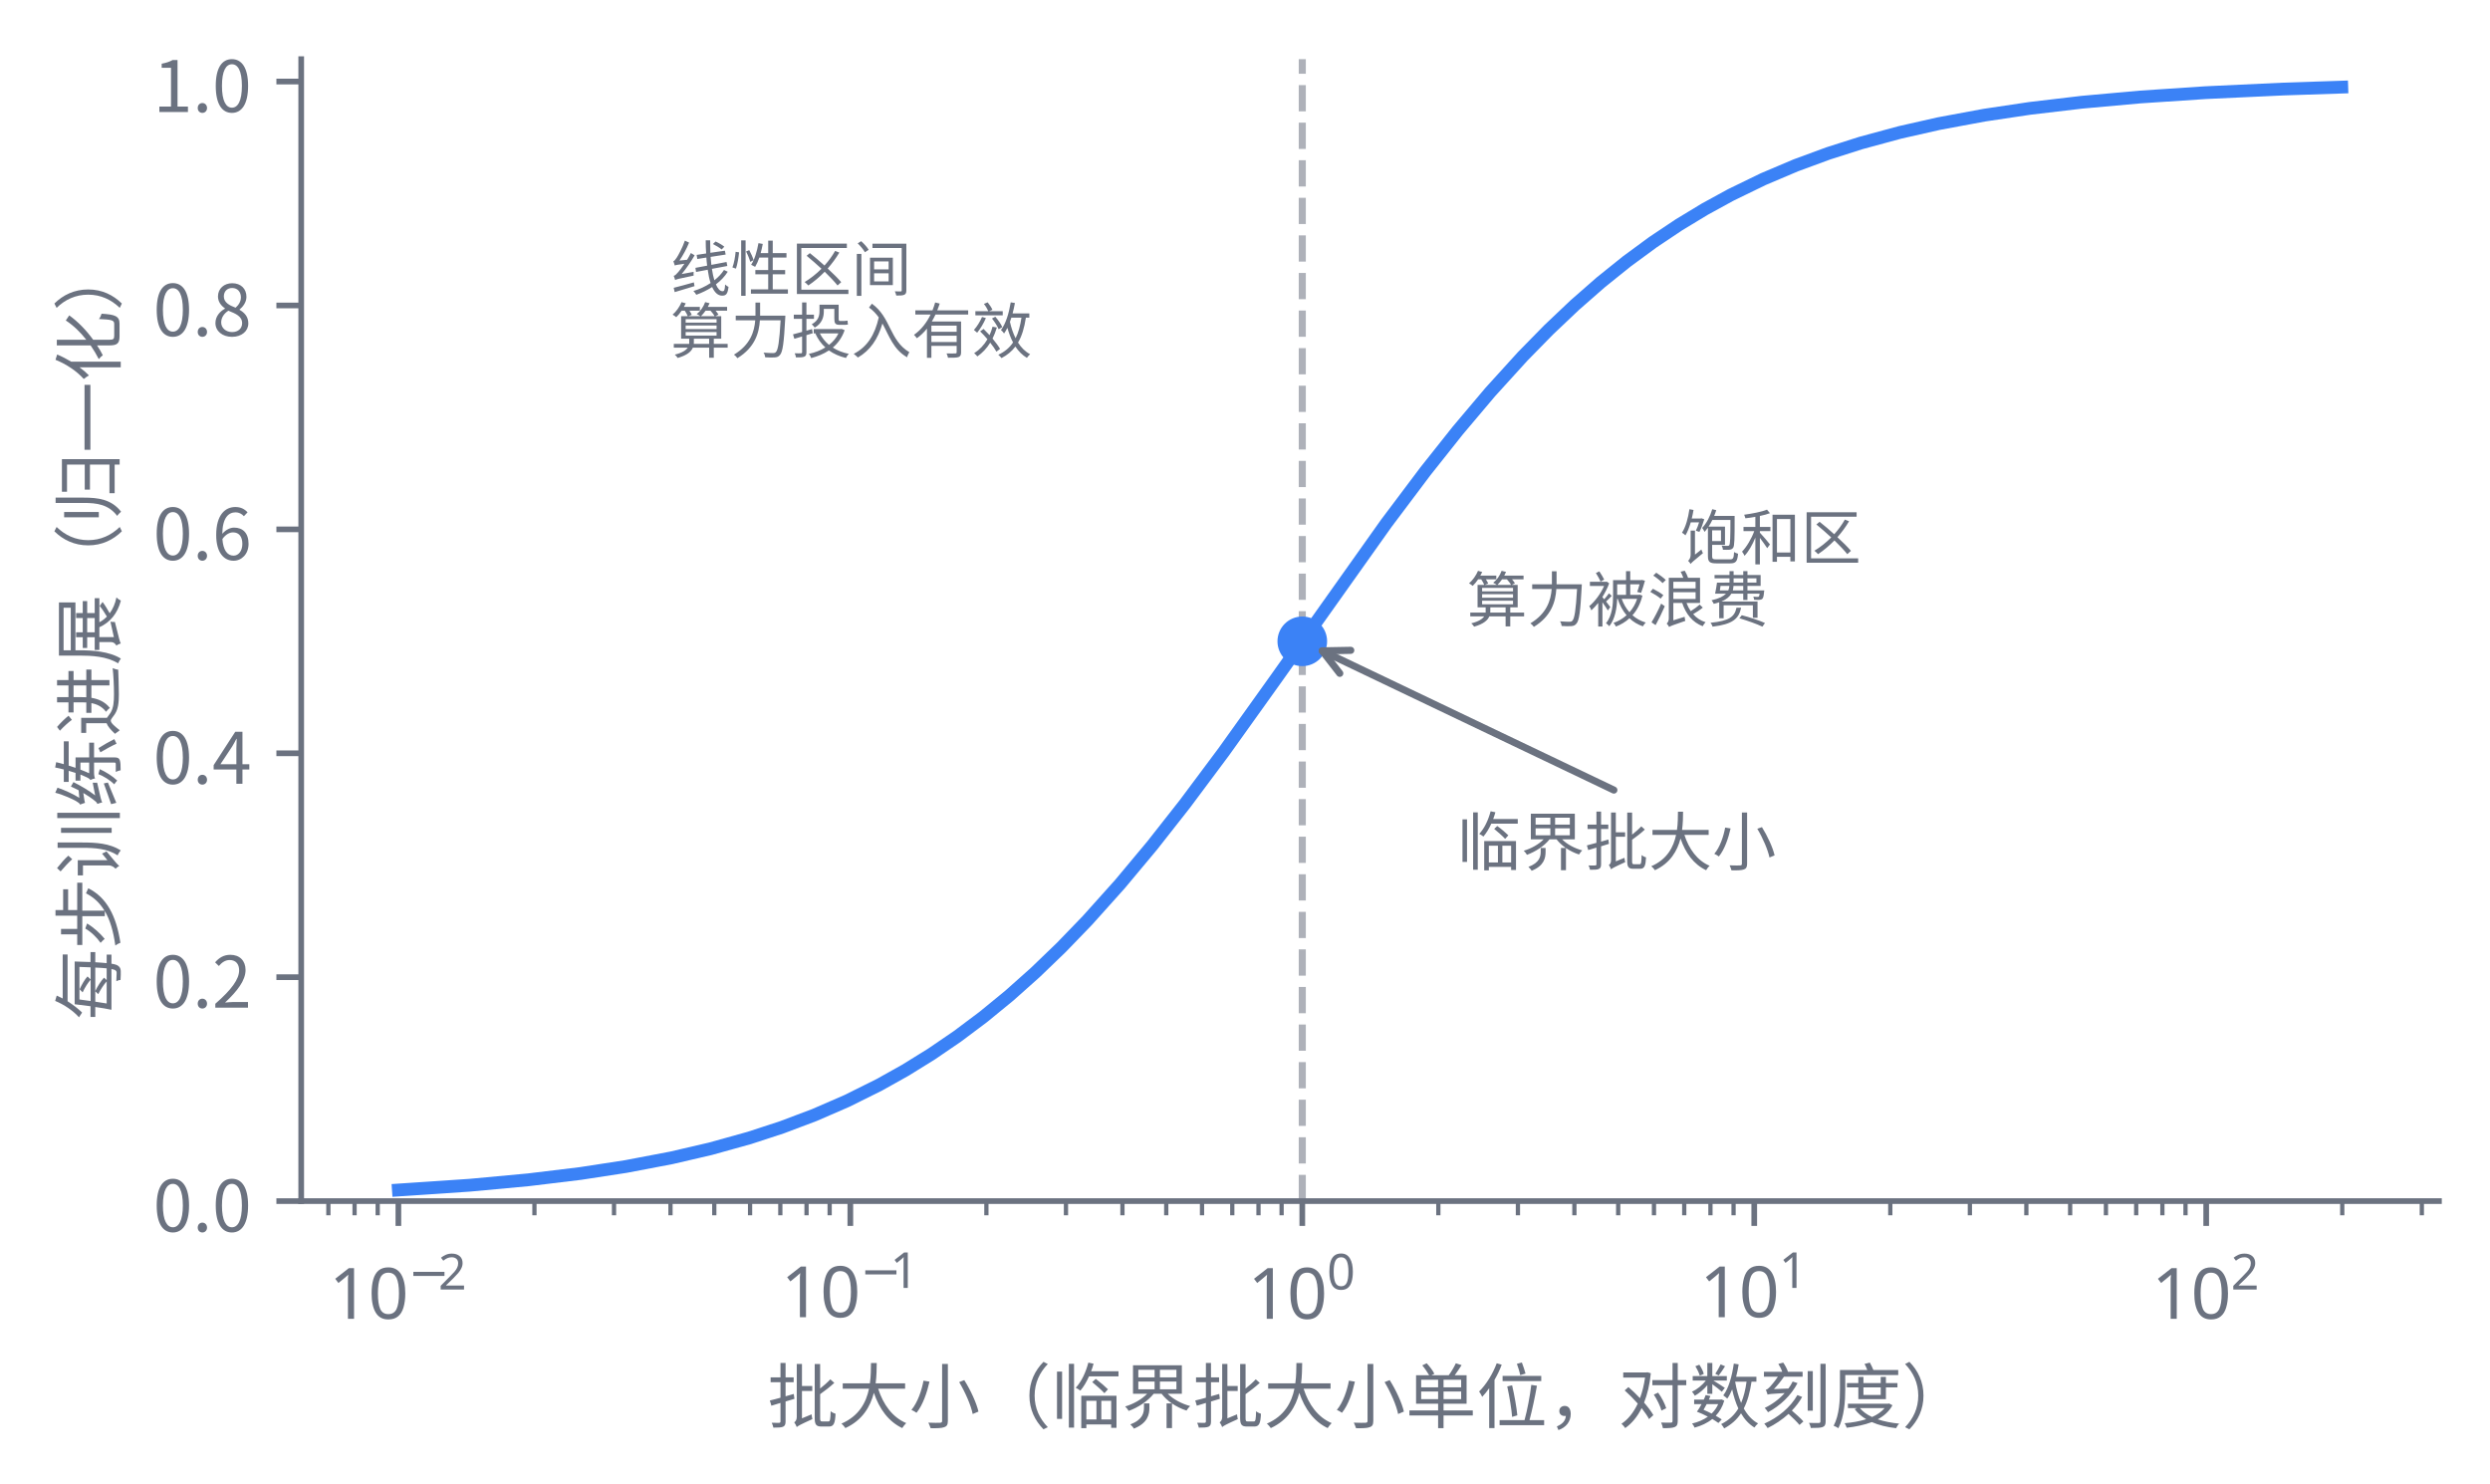
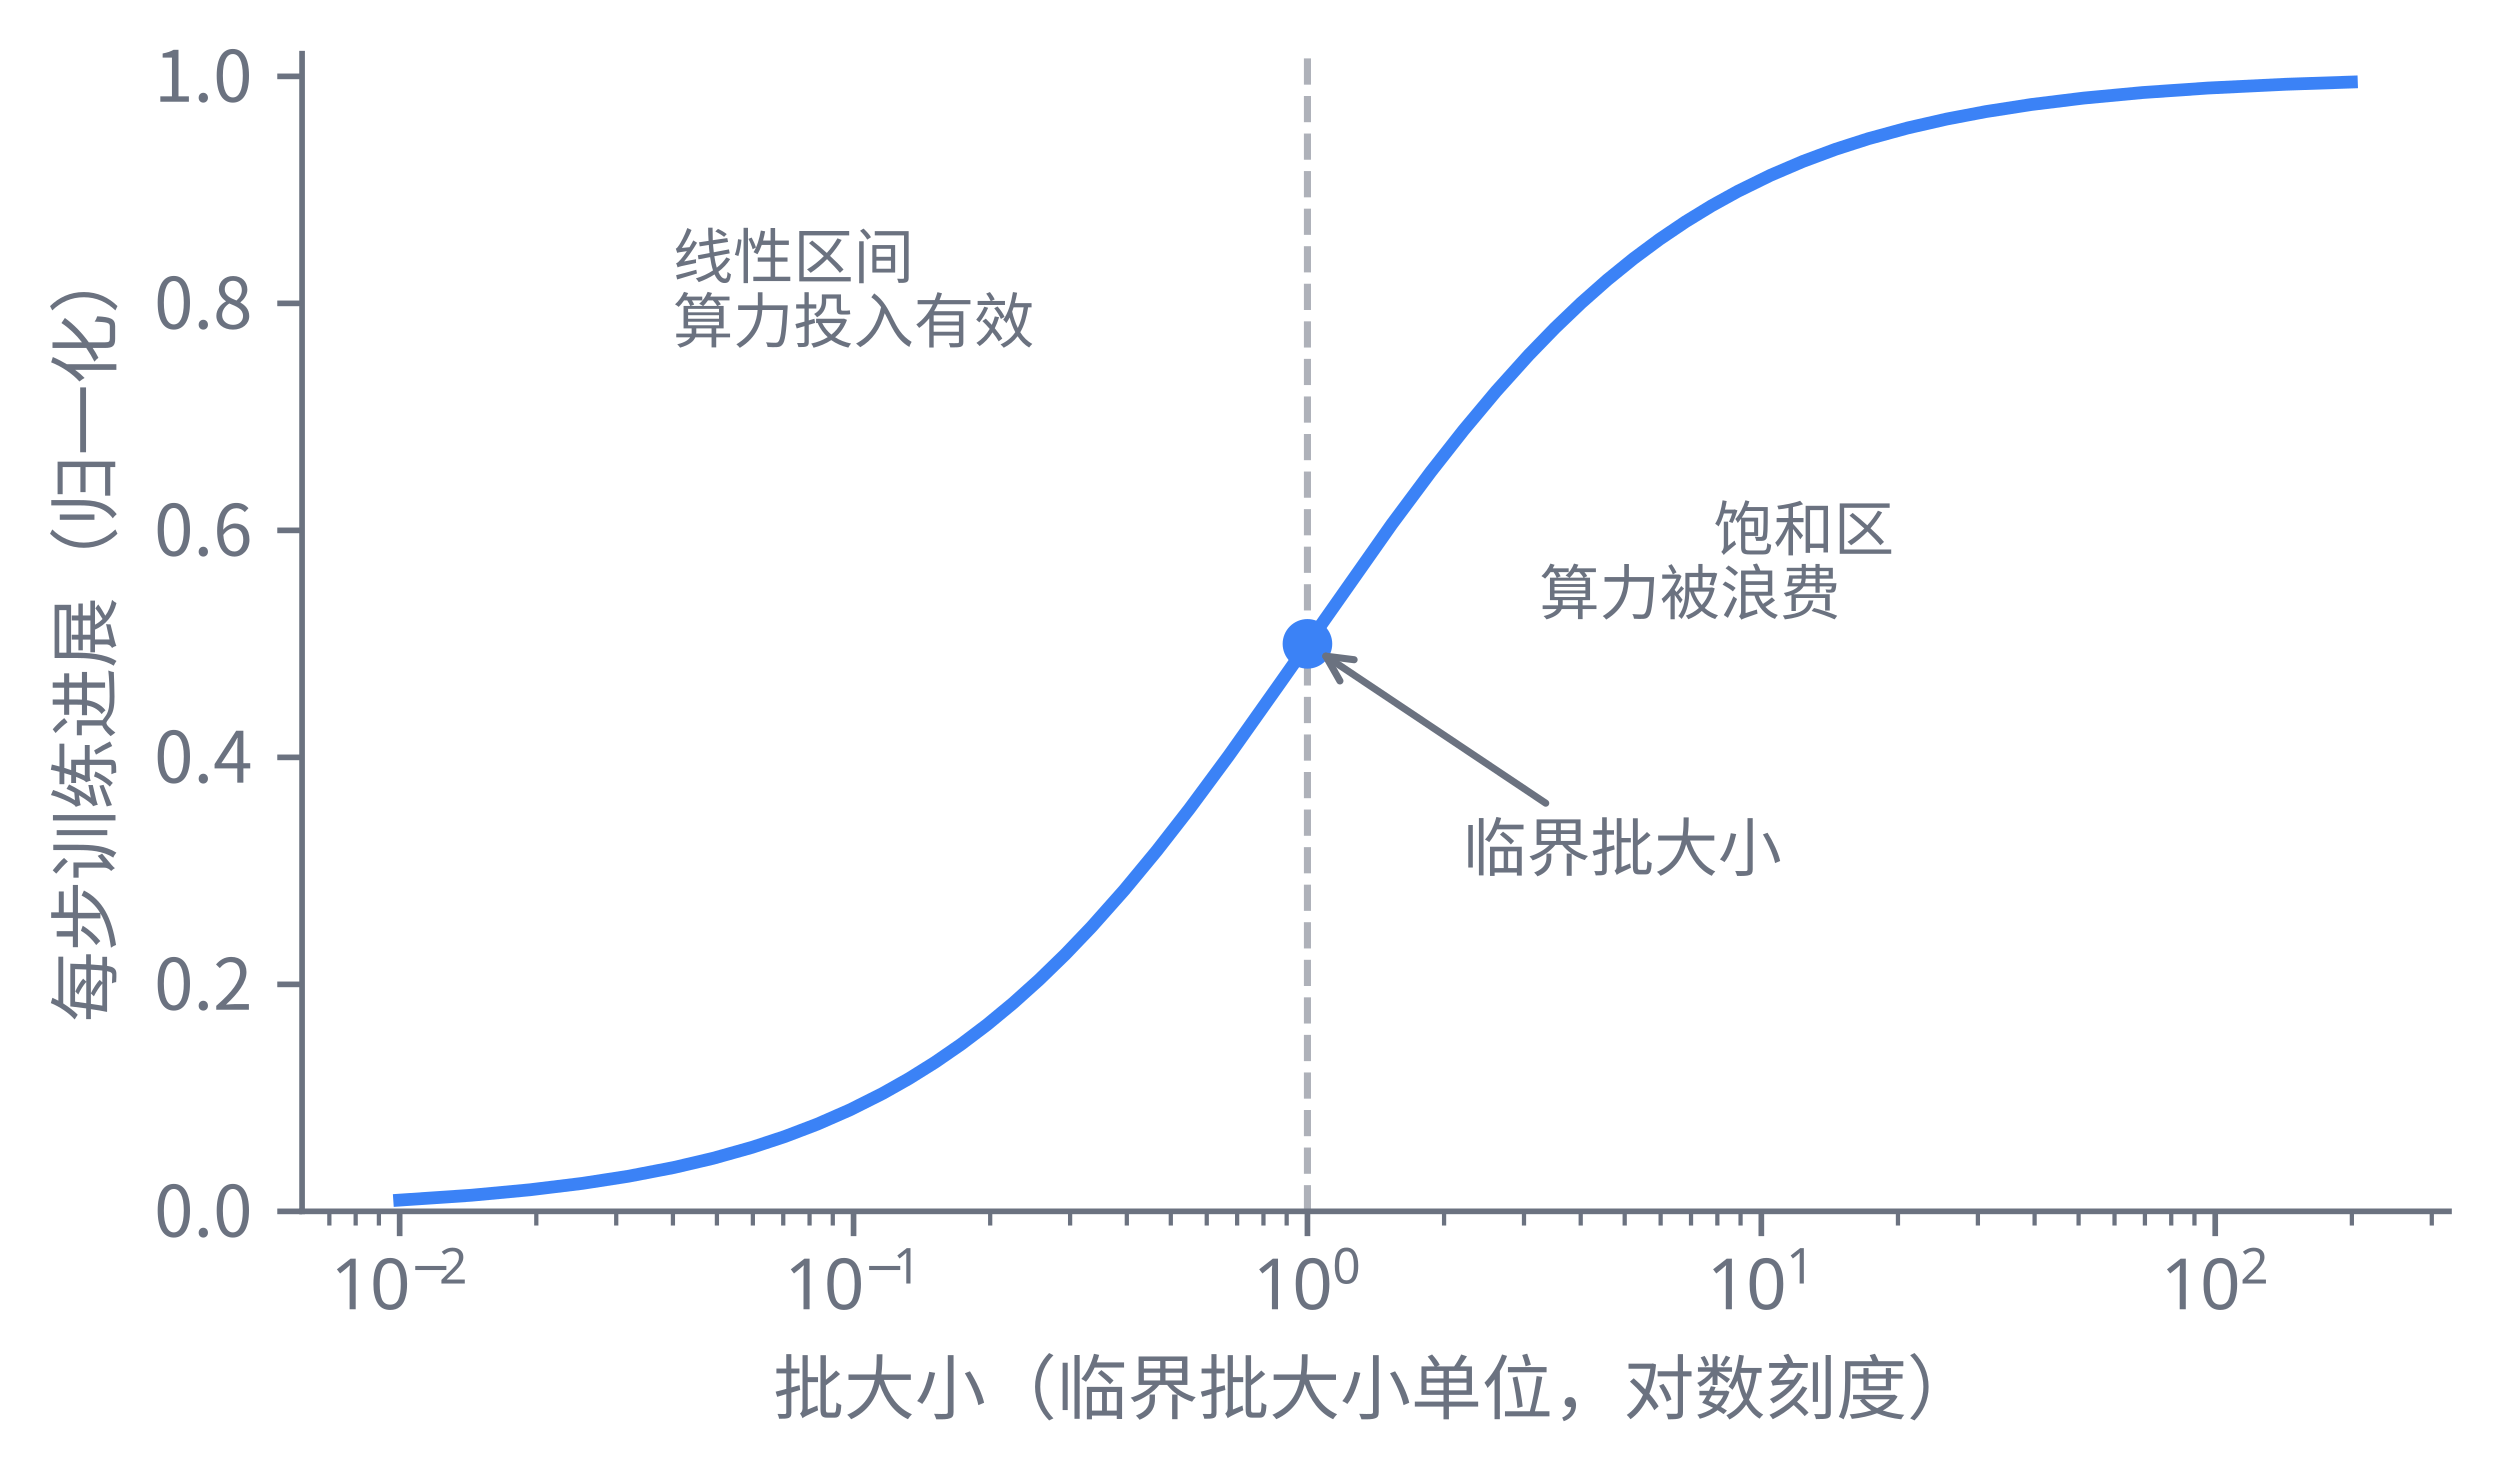
- <svg xmlns="http://www.w3.org/2000/svg" xmlns:xlink="http://www.w3.org/1999/xlink" width="351.177pt" height="209.231pt" viewBox="0 0 351.177 209.231" version="1.1">
+ <svg xmlns="http://www.w3.org/2000/svg" xmlns:xlink="http://www.w3.org/1999/xlink" width="352.8pt" height="208.803pt" viewBox="0 0 352.8 208.803" version="1.1">
  <defs>
    <style type="text/css">*{stroke-linejoin: round; stroke-linecap: butt}</style>
  </defs>
  <g id="figure_1">
    <g id="patch_1">
-       <path d="M 0 209.231  L 351.177 209.231  L 351.177 0  L 0 0  L 0 209.231  z " style="fill: none" />
+       <path d="M 0 208.803 L 352.8 208.803 L 352.8 0 L 0 0 L 0 208.803 z " style="fill: none" />
    </g>
    <g id="axes_1">
      <g id="patch_2">
-         <path d="M 42.481 169.401  L 343.977 169.401  L 343.977 8.342  L 42.481 8.342  L 42.481 169.401  z " style="fill: none" />
+         <path d="M 42.628 170.945 L 345.6 170.945 L 345.6 7.576 L 42.628 7.576 L 42.628 170.945 z " style="fill: none" />
      </g>
      <g id="line2d_1">
-         <path d="M 183.668 169.401  L 183.668 8.342  " clip-path="url(#pbb2c0db74f)" style="fill: none; stroke-dasharray: 3.7,1.6; stroke-dashoffset: 0; stroke: #6b7280; stroke-opacity: 0.55" />
+         <path d="M 184.506 170.945 L 184.506 7.576 " clip-path="url(#p708a91c369)" style="fill: none; stroke-dasharray: 3.7,1.6; stroke-dashoffset: 0; stroke: #6b7280; stroke-opacity: 0.55" />
      </g>
      <g id="matplotlib.axis_1">
        <g id="xtick_1">
          <g id="line2d_2">
            <defs>
-               <path id="mcf00ac34a2" d="M 0 0  L 0 3.5  " style="stroke: #6b7280; stroke-width: 0.8" />
+               <path id="m70358a4bf0" d="M 0 0 L 0 3.5 " style="stroke: #6b7280; stroke-width: 0.8" />
            </defs>
            <g>
-               <use xlink:href="#mcf00ac34a2" x="56.186" y="169.401" style="fill: #6b7280; stroke: #6b7280; stroke-width: 0.8" />
+               <use xlink:href="#m70358a4bf0" x="56.4" y="170.945" style="fill: #6b7280; stroke: #6b7280; stroke-width: 0.8" />
            </g>
          </g>
          <g id="text_1">
-             <g style="fill: #6b7280" transform="translate(46.38562 186.2012)">
+             <g style="fill: #6b7280" transform="translate(46.64957 185.1027)">
              <text>
-                 <tspan x="0" y="-0.204" style="font-size: 10px; font-family: 'Heiti SC'; fill: #6b7280">1</tspan>
-                 <tspan x="5.54" y="-0.204" style="font-size: 10px; font-family: 'Heiti SC'; fill: #6b7280">0</tspan>
-                 <tspan x="11.176" y="-4.334" style="font-size: 7px; font-family: 'Heiti SC'; fill: #6b7280">−</tspan>
-                 <tspan x="15.418" y="-4.334" style="font-size: 7px; font-family: 'Heiti SC'; fill: #6b7280">2</tspan>
+                 <tspan x="0" y="-0.338" style="font-size: 10px; font-family: 'Arial Unicode MS'; fill: #6b7280">1</tspan>
+                 <tspan x="5.562" y="-0.338" style="font-size: 10px; font-family: 'Arial Unicode MS'; fill: #6b7280">0</tspan>
+                 <tspan x="11.214" y="-3.969" style="font-size: 7px; font-family: 'Arial Unicode MS'; fill: #6b7280">−</tspan>
+                 <tspan x="15.302" y="-3.969" style="font-size: 7px; font-family: 'Arial Unicode MS'; fill: #6b7280">2</tspan>
              </text>
            </g>
          </g>
        </g>
        <g id="xtick_2">
          <g id="line2d_3">
            <g>
-               <use xlink:href="#mcf00ac34a2" x="119.927" y="169.401" style="fill: #6b7280; stroke: #6b7280; stroke-width: 0.8" />
+               <use xlink:href="#m70358a4bf0" x="120.453" y="170.945" style="fill: #6b7280; stroke: #6b7280; stroke-width: 0.8" />
            </g>
          </g>
          <g id="text_2">
-             <g style="fill: #6b7280" transform="translate(110.1269 186.1012)">
+             <g style="fill: #6b7280" transform="translate(110.7028 185.1027)">
              <text>
-                 <tspan x="0" y="-0.325" style="font-size: 10px; font-family: 'Heiti SC'; fill: #6b7280">1</tspan>
-                 <tspan x="5.54" y="-0.325" style="font-size: 10px; font-family: 'Heiti SC'; fill: #6b7280">0</tspan>
-                 <tspan x="11.176" y="-4.455" style="font-size: 7px; font-family: 'Heiti SC'; fill: #6b7280">−</tspan>
-                 <tspan x="15.418" y="-4.455" style="font-size: 7px; font-family: 'Heiti SC'; fill: #6b7280">1</tspan>
+                 <tspan x="0" y="-0.338" style="font-size: 10px; font-family: 'Arial Unicode MS'; fill: #6b7280">1</tspan>
+                 <tspan x="5.562" y="-0.338" style="font-size: 10px; font-family: 'Arial Unicode MS'; fill: #6b7280">0</tspan>
+                 <tspan x="11.214" y="-3.969" style="font-size: 7px; font-family: 'Arial Unicode MS'; fill: #6b7280">−</tspan>
+                 <tspan x="15.302" y="-3.969" style="font-size: 7px; font-family: 'Arial Unicode MS'; fill: #6b7280">1</tspan>
              </text>
            </g>
          </g>
        </g>
        <g id="xtick_3">
          <g id="line2d_4">
            <g>
-               <use xlink:href="#mcf00ac34a2" x="183.668" y="169.401" style="fill: #6b7280; stroke: #6b7280; stroke-width: 0.8" />
+               <use xlink:href="#m70358a4bf0" x="184.506" y="170.945" style="fill: #6b7280; stroke: #6b7280; stroke-width: 0.8" />
            </g>
          </g>
          <g id="text_3">
-             <g style="fill: #6b7280" transform="translate(175.9681 186.2012)">
+             <g style="fill: #6b7280" transform="translate(176.8061 185.1027)">
              <text>
-                 <tspan x="0" y="-0.204" style="font-size: 10px; font-family: 'Heiti SC'; fill: #6b7280">1</tspan>
-                 <tspan x="5.54" y="-0.204" style="font-size: 10px; font-family: 'Heiti SC'; fill: #6b7280">0</tspan>
-                 <tspan x="11.176" y="-4.334" style="font-size: 7px; font-family: 'Heiti SC'; fill: #6b7280">0</tspan>
+                 <tspan x="0" y="-0.338" style="font-size: 10px; font-family: 'Arial Unicode MS'; fill: #6b7280">1</tspan>
+                 <tspan x="5.562" y="-0.338" style="font-size: 10px; font-family: 'Arial Unicode MS'; fill: #6b7280">0</tspan>
+                 <tspan x="11.214" y="-3.969" style="font-size: 7px; font-family: 'Arial Unicode MS'; fill: #6b7280">0</tspan>
              </text>
            </g>
          </g>
        </g>
        <g id="xtick_4">
          <g id="line2d_5">
            <g>
-               <use xlink:href="#mcf00ac34a2" x="247.409" y="169.401" style="fill: #6b7280; stroke: #6b7280; stroke-width: 0.8" />
+               <use xlink:href="#m70358a4bf0" x="248.559" y="170.945" style="fill: #6b7280; stroke: #6b7280; stroke-width: 0.8" />
            </g>
          </g>
          <g id="text_4">
-             <g style="fill: #6b7280" transform="translate(239.7094 186.1012)">
+             <g style="fill: #6b7280" transform="translate(240.8593 185.1027)">
              <text>
-                 <tspan x="0" y="-0.325" style="font-size: 10px; font-family: 'Heiti SC'; fill: #6b7280">1</tspan>
-                 <tspan x="5.54" y="-0.325" style="font-size: 10px; font-family: 'Heiti SC'; fill: #6b7280">0</tspan>
-                 <tspan x="11.176" y="-4.455" style="font-size: 7px; font-family: 'Heiti SC'; fill: #6b7280">1</tspan>
+                 <tspan x="0" y="-0.338" style="font-size: 10px; font-family: 'Arial Unicode MS'; fill: #6b7280">1</tspan>
+                 <tspan x="5.562" y="-0.338" style="font-size: 10px; font-family: 'Arial Unicode MS'; fill: #6b7280">0</tspan>
+                 <tspan x="11.214" y="-3.969" style="font-size: 7px; font-family: 'Arial Unicode MS'; fill: #6b7280">1</tspan>
              </text>
            </g>
          </g>
        </g>
        <g id="xtick_5">
          <g id="line2d_6">
            <g>
-               <use xlink:href="#mcf00ac34a2" x="311.151" y="169.401" style="fill: #6b7280; stroke: #6b7280; stroke-width: 0.8" />
+               <use xlink:href="#m70358a4bf0" x="312.613" y="170.945" style="fill: #6b7280; stroke: #6b7280; stroke-width: 0.8" />
            </g>
          </g>
          <g id="text_5">
-             <g style="fill: #6b7280" transform="translate(303.4506 186.2012)">
+             <g style="fill: #6b7280" transform="translate(304.9126 185.1027)">
              <text>
-                 <tspan x="0" y="-0.204" style="font-size: 10px; font-family: 'Heiti SC'; fill: #6b7280">1</tspan>
-                 <tspan x="5.54" y="-0.204" style="font-size: 10px; font-family: 'Heiti SC'; fill: #6b7280">0</tspan>
-                 <tspan x="11.176" y="-4.334" style="font-size: 7px; font-family: 'Heiti SC'; fill: #6b7280">2</tspan>
+                 <tspan x="0" y="-0.338" style="font-size: 10px; font-family: 'Arial Unicode MS'; fill: #6b7280">1</tspan>
+                 <tspan x="5.562" y="-0.338" style="font-size: 10px; font-family: 'Arial Unicode MS'; fill: #6b7280">0</tspan>
+                 <tspan x="11.214" y="-3.969" style="font-size: 7px; font-family: 'Arial Unicode MS'; fill: #6b7280">2</tspan>
              </text>
            </g>
          </g>
        </g>
        <g id="xtick_6">
          <g id="line2d_7">
            <defs>
-               <path id="mc40877ea92" d="M 0 0  L 0 2  " style="stroke: #6b7280; stroke-width: 0.6" />
+               <path id="m02ad14aad8" d="M 0 0 L 0 2 " style="stroke: #6b7280; stroke-width: 0.6" />
            </defs>
            <g>
-               <use xlink:href="#mc40877ea92" x="46.312" y="169.401" style="fill: #6b7280; stroke: #6b7280; stroke-width: 0.6" />
+               <use xlink:href="#m02ad14aad8" x="46.478" y="170.945" style="fill: #6b7280; stroke: #6b7280; stroke-width: 0.6" />
            </g>
          </g>
        </g>
        <g id="xtick_7">
          <g id="line2d_8">
            <g>
-               <use xlink:href="#mc40877ea92" x="50.008" y="169.401" style="fill: #6b7280; stroke: #6b7280; stroke-width: 0.6" />
+               <use xlink:href="#m02ad14aad8" x="50.192" y="170.945" style="fill: #6b7280; stroke: #6b7280; stroke-width: 0.6" />
            </g>
          </g>
        </g>
        <g id="xtick_8">
          <g id="line2d_9">
            <g>
-               <use xlink:href="#mc40877ea92" x="53.269" y="169.401" style="fill: #6b7280; stroke: #6b7280; stroke-width: 0.6" />
+               <use xlink:href="#m02ad14aad8" x="53.469" y="170.945" style="fill: #6b7280; stroke: #6b7280; stroke-width: 0.6" />
            </g>
          </g>
        </g>
        <g id="xtick_9">
          <g id="line2d_10">
            <g>
-               <use xlink:href="#mc40877ea92" x="75.374" y="169.401" style="fill: #6b7280; stroke: #6b7280; stroke-width: 0.6" />
+               <use xlink:href="#m02ad14aad8" x="75.682" y="170.945" style="fill: #6b7280; stroke: #6b7280; stroke-width: 0.6" />
            </g>
          </g>
        </g>
        <g id="xtick_10">
          <g id="line2d_11">
            <g>
-               <use xlink:href="#mc40877ea92" x="86.598" y="169.401" style="fill: #6b7280; stroke: #6b7280; stroke-width: 0.6" />
+               <use xlink:href="#m02ad14aad8" x="86.961" y="170.945" style="fill: #6b7280; stroke: #6b7280; stroke-width: 0.6" />
            </g>
          </g>
        </g>
        <g id="xtick_11">
          <g id="line2d_12">
            <g>
-               <use xlink:href="#mc40877ea92" x="94.562" y="169.401" style="fill: #6b7280; stroke: #6b7280; stroke-width: 0.6" />
+               <use xlink:href="#m02ad14aad8" x="94.963" y="170.945" style="fill: #6b7280; stroke: #6b7280; stroke-width: 0.6" />
            </g>
          </g>
        </g>
        <g id="xtick_12">
          <g id="line2d_13">
            <g>
-               <use xlink:href="#mc40877ea92" x="100.739" y="169.401" style="fill: #6b7280; stroke: #6b7280; stroke-width: 0.6" />
+               <use xlink:href="#m02ad14aad8" x="101.171" y="170.945" style="fill: #6b7280; stroke: #6b7280; stroke-width: 0.6" />
            </g>
          </g>
        </g>
        <g id="xtick_13">
          <g id="line2d_14">
            <g>
-               <use xlink:href="#mc40877ea92" x="105.786" y="169.401" style="fill: #6b7280; stroke: #6b7280; stroke-width: 0.6" />
+               <use xlink:href="#m02ad14aad8" x="106.243" y="170.945" style="fill: #6b7280; stroke: #6b7280; stroke-width: 0.6" />
            </g>
          </g>
        </g>
        <g id="xtick_14">
          <g id="line2d_15">
            <g>
-               <use xlink:href="#mc40877ea92" x="110.053" y="169.401" style="fill: #6b7280; stroke: #6b7280; stroke-width: 0.6" />
+               <use xlink:href="#m02ad14aad8" x="110.531" y="170.945" style="fill: #6b7280; stroke: #6b7280; stroke-width: 0.6" />
            </g>
          </g>
        </g>
        <g id="xtick_15">
          <g id="line2d_16">
            <g>
-               <use xlink:href="#mc40877ea92" x="113.75" y="169.401" style="fill: #6b7280; stroke: #6b7280; stroke-width: 0.6" />
+               <use xlink:href="#m02ad14aad8" x="114.245" y="170.945" style="fill: #6b7280; stroke: #6b7280; stroke-width: 0.6" />
            </g>
          </g>
        </g>
        <g id="xtick_16">
          <g id="line2d_17">
            <g>
-               <use xlink:href="#mc40877ea92" x="117.01" y="169.401" style="fill: #6b7280; stroke: #6b7280; stroke-width: 0.6" />
+               <use xlink:href="#m02ad14aad8" x="117.522" y="170.945" style="fill: #6b7280; stroke: #6b7280; stroke-width: 0.6" />
            </g>
          </g>
        </g>
        <g id="xtick_17">
          <g id="line2d_18">
            <g>
-               <use xlink:href="#mc40877ea92" x="139.115" y="169.401" style="fill: #6b7280; stroke: #6b7280; stroke-width: 0.6" />
+               <use xlink:href="#m02ad14aad8" x="139.735" y="170.945" style="fill: #6b7280; stroke: #6b7280; stroke-width: 0.6" />
            </g>
          </g>
        </g>
        <g id="xtick_18">
          <g id="line2d_19">
            <g>
-               <use xlink:href="#mc40877ea92" x="150.339" y="169.401" style="fill: #6b7280; stroke: #6b7280; stroke-width: 0.6" />
+               <use xlink:href="#m02ad14aad8" x="151.014" y="170.945" style="fill: #6b7280; stroke: #6b7280; stroke-width: 0.6" />
            </g>
          </g>
        </g>
        <g id="xtick_19">
          <g id="line2d_20">
            <g>
-               <use xlink:href="#mc40877ea92" x="158.303" y="169.401" style="fill: #6b7280; stroke: #6b7280; stroke-width: 0.6" />
+               <use xlink:href="#m02ad14aad8" x="159.017" y="170.945" style="fill: #6b7280; stroke: #6b7280; stroke-width: 0.6" />
            </g>
          </g>
        </g>
        <g id="xtick_20">
          <g id="line2d_21">
            <g>
-               <use xlink:href="#mc40877ea92" x="164.48" y="169.401" style="fill: #6b7280; stroke: #6b7280; stroke-width: 0.6" />
+               <use xlink:href="#m02ad14aad8" x="165.224" y="170.945" style="fill: #6b7280; stroke: #6b7280; stroke-width: 0.6" />
            </g>
          </g>
        </g>
        <g id="xtick_21">
          <g id="line2d_22">
            <g>
-               <use xlink:href="#mc40877ea92" x="169.527" y="169.401" style="fill: #6b7280; stroke: #6b7280; stroke-width: 0.6" />
+               <use xlink:href="#m02ad14aad8" x="170.296" y="170.945" style="fill: #6b7280; stroke: #6b7280; stroke-width: 0.6" />
            </g>
          </g>
        </g>
        <g id="xtick_22">
          <g id="line2d_23">
            <g>
-               <use xlink:href="#mc40877ea92" x="173.794" y="169.401" style="fill: #6b7280; stroke: #6b7280; stroke-width: 0.6" />
+               <use xlink:href="#m02ad14aad8" x="174.584" y="170.945" style="fill: #6b7280; stroke: #6b7280; stroke-width: 0.6" />
            </g>
          </g>
        </g>
        <g id="xtick_23">
          <g id="line2d_24">
            <g>
-               <use xlink:href="#mc40877ea92" x="177.491" y="169.401" style="fill: #6b7280; stroke: #6b7280; stroke-width: 0.6" />
+               <use xlink:href="#m02ad14aad8" x="178.299" y="170.945" style="fill: #6b7280; stroke: #6b7280; stroke-width: 0.6" />
            </g>
          </g>
        </g>
        <g id="xtick_24">
          <g id="line2d_25">
            <g>
-               <use xlink:href="#mc40877ea92" x="180.751" y="169.401" style="fill: #6b7280; stroke: #6b7280; stroke-width: 0.6" />
+               <use xlink:href="#m02ad14aad8" x="181.575" y="170.945" style="fill: #6b7280; stroke: #6b7280; stroke-width: 0.6" />
            </g>
          </g>
        </g>
        <g id="xtick_25">
          <g id="line2d_26">
            <g>
-               <use xlink:href="#mc40877ea92" x="202.856" y="169.401" style="fill: #6b7280; stroke: #6b7280; stroke-width: 0.6" />
+               <use xlink:href="#m02ad14aad8" x="203.788" y="170.945" style="fill: #6b7280; stroke: #6b7280; stroke-width: 0.6" />
            </g>
          </g>
        </g>
        <g id="xtick_26">
          <g id="line2d_27">
            <g>
-               <use xlink:href="#mc40877ea92" x="214.08" y="169.401" style="fill: #6b7280; stroke: #6b7280; stroke-width: 0.6" />
+               <use xlink:href="#m02ad14aad8" x="215.067" y="170.945" style="fill: #6b7280; stroke: #6b7280; stroke-width: 0.6" />
            </g>
          </g>
        </g>
        <g id="xtick_27">
          <g id="line2d_28">
            <g>
-               <use xlink:href="#mc40877ea92" x="222.044" y="169.401" style="fill: #6b7280; stroke: #6b7280; stroke-width: 0.6" />
+               <use xlink:href="#m02ad14aad8" x="223.07" y="170.945" style="fill: #6b7280; stroke: #6b7280; stroke-width: 0.6" />
            </g>
          </g>
        </g>
        <g id="xtick_28">
          <g id="line2d_29">
            <g>
-               <use xlink:href="#mc40877ea92" x="228.221" y="169.401" style="fill: #6b7280; stroke: #6b7280; stroke-width: 0.6" />
+               <use xlink:href="#m02ad14aad8" x="229.277" y="170.945" style="fill: #6b7280; stroke: #6b7280; stroke-width: 0.6" />
            </g>
          </g>
        </g>
        <g id="xtick_29">
          <g id="line2d_30">
            <g>
-               <use xlink:href="#mc40877ea92" x="233.268" y="169.401" style="fill: #6b7280; stroke: #6b7280; stroke-width: 0.6" />
+               <use xlink:href="#m02ad14aad8" x="234.349" y="170.945" style="fill: #6b7280; stroke: #6b7280; stroke-width: 0.6" />
            </g>
          </g>
        </g>
        <g id="xtick_30">
          <g id="line2d_31">
            <g>
-               <use xlink:href="#mc40877ea92" x="237.536" y="169.401" style="fill: #6b7280; stroke: #6b7280; stroke-width: 0.6" />
+               <use xlink:href="#m02ad14aad8" x="238.637" y="170.945" style="fill: #6b7280; stroke: #6b7280; stroke-width: 0.6" />
            </g>
          </g>
        </g>
        <g id="xtick_31">
          <g id="line2d_32">
            <g>
-               <use xlink:href="#mc40877ea92" x="241.232" y="169.401" style="fill: #6b7280; stroke: #6b7280; stroke-width: 0.6" />
+               <use xlink:href="#m02ad14aad8" x="242.352" y="170.945" style="fill: #6b7280; stroke: #6b7280; stroke-width: 0.6" />
            </g>
          </g>
        </g>
        <g id="xtick_32">
          <g id="line2d_33">
            <g>
-               <use xlink:href="#mc40877ea92" x="244.493" y="169.401" style="fill: #6b7280; stroke: #6b7280; stroke-width: 0.6" />
+               <use xlink:href="#m02ad14aad8" x="245.628" y="170.945" style="fill: #6b7280; stroke: #6b7280; stroke-width: 0.6" />
            </g>
          </g>
        </g>
        <g id="xtick_33">
          <g id="line2d_34">
            <g>
-               <use xlink:href="#mc40877ea92" x="266.597" y="169.401" style="fill: #6b7280; stroke: #6b7280; stroke-width: 0.6" />
+               <use xlink:href="#m02ad14aad8" x="267.841" y="170.945" style="fill: #6b7280; stroke: #6b7280; stroke-width: 0.6" />
            </g>
          </g>
        </g>
        <g id="xtick_34">
          <g id="line2d_35">
            <g>
-               <use xlink:href="#mc40877ea92" x="277.822" y="169.401" style="fill: #6b7280; stroke: #6b7280; stroke-width: 0.6" />
+               <use xlink:href="#m02ad14aad8" x="279.12" y="170.945" style="fill: #6b7280; stroke: #6b7280; stroke-width: 0.6" />
            </g>
          </g>
        </g>
        <g id="xtick_35">
          <g id="line2d_36">
            <g>
-               <use xlink:href="#mc40877ea92" x="285.785" y="169.401" style="fill: #6b7280; stroke: #6b7280; stroke-width: 0.6" />
+               <use xlink:href="#m02ad14aad8" x="287.123" y="170.945" style="fill: #6b7280; stroke: #6b7280; stroke-width: 0.6" />
            </g>
          </g>
        </g>
        <g id="xtick_36">
          <g id="line2d_37">
            <g>
-               <use xlink:href="#mc40877ea92" x="291.963" y="169.401" style="fill: #6b7280; stroke: #6b7280; stroke-width: 0.6" />
+               <use xlink:href="#m02ad14aad8" x="293.331" y="170.945" style="fill: #6b7280; stroke: #6b7280; stroke-width: 0.6" />
            </g>
          </g>
        </g>
        <g id="xtick_37">
          <g id="line2d_38">
            <g>
-               <use xlink:href="#mc40877ea92" x="297.01" y="169.401" style="fill: #6b7280; stroke: #6b7280; stroke-width: 0.6" />
+               <use xlink:href="#m02ad14aad8" x="298.402" y="170.945" style="fill: #6b7280; stroke: #6b7280; stroke-width: 0.6" />
            </g>
          </g>
        </g>
        <g id="xtick_38">
          <g id="line2d_39">
            <g>
-               <use xlink:href="#mc40877ea92" x="301.277" y="169.401" style="fill: #6b7280; stroke: #6b7280; stroke-width: 0.6" />
+               <use xlink:href="#m02ad14aad8" x="302.691" y="170.945" style="fill: #6b7280; stroke: #6b7280; stroke-width: 0.6" />
            </g>
          </g>
        </g>
        <g id="xtick_39">
          <g id="line2d_40">
            <g>
-               <use xlink:href="#mc40877ea92" x="304.973" y="169.401" style="fill: #6b7280; stroke: #6b7280; stroke-width: 0.6" />
+               <use xlink:href="#m02ad14aad8" x="306.405" y="170.945" style="fill: #6b7280; stroke: #6b7280; stroke-width: 0.6" />
            </g>
          </g>
        </g>
        <g id="xtick_40">
          <g id="line2d_41">
            <g>
-               <use xlink:href="#mc40877ea92" x="308.234" y="169.401" style="fill: #6b7280; stroke: #6b7280; stroke-width: 0.6" />
+               <use xlink:href="#m02ad14aad8" x="309.682" y="170.945" style="fill: #6b7280; stroke: #6b7280; stroke-width: 0.6" />
            </g>
          </g>
        </g>
        <g id="xtick_41">
          <g id="line2d_42">
            <g>
-               <use xlink:href="#mc40877ea92" x="330.339" y="169.401" style="fill: #6b7280; stroke: #6b7280; stroke-width: 0.6" />
+               <use xlink:href="#m02ad14aad8" x="331.895" y="170.945" style="fill: #6b7280; stroke: #6b7280; stroke-width: 0.6" />
            </g>
          </g>
        </g>
        <g id="xtick_42">
          <g id="line2d_43">
            <g>
-               <use xlink:href="#mc40877ea92" x="341.563" y="169.401" style="fill: #6b7280; stroke: #6b7280; stroke-width: 0.6" />
+               <use xlink:href="#m02ad14aad8" x="343.174" y="170.945" style="fill: #6b7280; stroke: #6b7280; stroke-width: 0.6" />
            </g>
          </g>
        </g>
        <g id="text_6">
-           <text style="font-size: 10px; font-family: 'PingFang SC', 'Heiti SC', 'STHeiti', 'Noto Sans CJK SC', 'Microsoft YaHei', 'SimHei', 'Arial Unicode MS', 'DejaVu Sans', sans-serif; text-anchor: middle; fill: #6b7280" x="193.229" y="200.631" transform="rotate(-0 193.2293 200.6309)">批大小（临界批大小单位，对数刻度）</text>
+           <text style="font-size: 10px; font-family: 'PingFang SC', 'Heiti SC', 'STHeiti', 'Noto Sans CJK SC', 'Microsoft YaHei', 'SimHei', 'Arial Unicode MS', 'DejaVu Sans', sans-serif; text-anchor: middle; fill: #6b7280" x="194.114" y="199.503" transform="rotate(-0 194.1141 199.5027)">批大小（临界批大小单位，对数刻度）</text>
        </g>
      </g>
      <g id="matplotlib.axis_2">
        <g id="ytick_1">
          <g id="line2d_44">
            <defs>
-               <path id="m802cd4b869" d="M 0 0  L -3.5 0  " style="stroke: #6b7280; stroke-width: 0.8" />
+               <path id="mf393ebf5dc" d="M 0 0 L -3.5 0 " style="stroke: #6b7280; stroke-width: 0.8" />
            </defs>
            <g>
-               <use xlink:href="#m802cd4b869" x="42.481" y="169.401" style="fill: #6b7280; stroke: #6b7280; stroke-width: 0.8" />
+               <use xlink:href="#mf393ebf5dc" x="42.628" y="170.945" style="fill: #6b7280; stroke: #6b7280; stroke-width: 0.8" />
            </g>
          </g>
          <g id="text_7">
-             <text style="font-size: 10px; font-family: 'PingFang SC', 'Heiti SC', 'STHeiti', 'Noto Sans CJK SC', 'Microsoft YaHei', 'SimHei', 'Arial Unicode MS', 'DejaVu Sans', sans-serif; text-anchor: end; fill: #6b7280" x="35.481" y="173.701" transform="rotate(-0 35.48125 173.7012)">0.0</text>
+             <text style="font-size: 10px; font-family: 'PingFang SC', 'Heiti SC', 'STHeiti', 'Noto Sans CJK SC', 'Microsoft YaHei', 'SimHei', 'Arial Unicode MS', 'DejaVu Sans', sans-serif; text-anchor: end; fill: #6b7280" x="35.628" y="174.524" transform="rotate(-0 35.62812 174.5238)">0.0</text>
          </g>
        </g>
        <g id="ytick_2">
          <g id="line2d_45">
            <g>
-               <use xlink:href="#m802cd4b869" x="42.481" y="137.821" style="fill: #6b7280; stroke: #6b7280; stroke-width: 0.8" />
+               <use xlink:href="#mf393ebf5dc" x="42.628" y="138.912" style="fill: #6b7280; stroke: #6b7280; stroke-width: 0.8" />
            </g>
          </g>
          <g id="text_8">
-             <text style="font-size: 10px; font-family: 'PingFang SC', 'Heiti SC', 'STHeiti', 'Noto Sans CJK SC', 'Microsoft YaHei', 'SimHei', 'Arial Unicode MS', 'DejaVu Sans', sans-serif; text-anchor: end; fill: #6b7280" x="35.481" y="142.121" transform="rotate(-0 35.48125 142.121)">0.2</text>
+             <text style="font-size: 10px; font-family: 'PingFang SC', 'Heiti SC', 'STHeiti', 'Noto Sans CJK SC', 'Microsoft YaHei', 'SimHei', 'Arial Unicode MS', 'DejaVu Sans', sans-serif; text-anchor: end; fill: #6b7280" x="35.628" y="142.491" transform="rotate(-0 35.62812 142.4906)">0.2</text>
          </g>
        </g>
        <g id="ytick_3">
          <g id="line2d_46">
            <g>
-               <use xlink:href="#m802cd4b869" x="42.481" y="106.241" style="fill: #6b7280; stroke: #6b7280; stroke-width: 0.8" />
+               <use xlink:href="#mf393ebf5dc" x="42.628" y="106.878" style="fill: #6b7280; stroke: #6b7280; stroke-width: 0.8" />
            </g>
          </g>
          <g id="text_9">
-             <text style="font-size: 10px; font-family: 'PingFang SC', 'Heiti SC', 'STHeiti', 'Noto Sans CJK SC', 'Microsoft YaHei', 'SimHei', 'Arial Unicode MS', 'DejaVu Sans', sans-serif; text-anchor: end; fill: #6b7280" x="35.481" y="110.541" transform="rotate(-0 35.48125 110.5407)">0.4</text>
+             <text style="font-size: 10px; font-family: 'PingFang SC', 'Heiti SC', 'STHeiti', 'Noto Sans CJK SC', 'Microsoft YaHei', 'SimHei', 'Arial Unicode MS', 'DejaVu Sans', sans-serif; text-anchor: end; fill: #6b7280" x="35.628" y="110.457" transform="rotate(-0 35.62812 110.4574)">0.4</text>
          </g>
        </g>
        <g id="ytick_4">
          <g id="line2d_47">
            <g>
-               <use xlink:href="#m802cd4b869" x="42.481" y="74.66" style="fill: #6b7280; stroke: #6b7280; stroke-width: 0.8" />
+               <use xlink:href="#mf393ebf5dc" x="42.628" y="74.845" style="fill: #6b7280; stroke: #6b7280; stroke-width: 0.8" />
            </g>
          </g>
          <g id="text_10">
-             <text style="font-size: 10px; font-family: 'PingFang SC', 'Heiti SC', 'STHeiti', 'Noto Sans CJK SC', 'Microsoft YaHei', 'SimHei', 'Arial Unicode MS', 'DejaVu Sans', sans-serif; text-anchor: end; fill: #6b7280" x="35.481" y="78.96" transform="rotate(-0 35.48125 78.96048)">0.6</text>
+             <text style="font-size: 10px; font-family: 'PingFang SC', 'Heiti SC', 'STHeiti', 'Noto Sans CJK SC', 'Microsoft YaHei', 'SimHei', 'Arial Unicode MS', 'DejaVu Sans', sans-serif; text-anchor: end; fill: #6b7280" x="35.628" y="78.424" transform="rotate(-0 35.62812 78.42419)">0.6</text>
          </g>
        </g>
        <g id="ytick_5">
          <g id="line2d_48">
            <g>
-               <use xlink:href="#m802cd4b869" x="42.481" y="43.08" style="fill: #6b7280; stroke: #6b7280; stroke-width: 0.8" />
+               <use xlink:href="#mf393ebf5dc" x="42.628" y="42.812" style="fill: #6b7280; stroke: #6b7280; stroke-width: 0.8" />
            </g>
          </g>
          <g id="text_11">
-             <text style="font-size: 10px; font-family: 'PingFang SC', 'Heiti SC', 'STHeiti', 'Noto Sans CJK SC', 'Microsoft YaHei', 'SimHei', 'Arial Unicode MS', 'DejaVu Sans', sans-serif; text-anchor: end; fill: #6b7280" x="35.481" y="47.38" transform="rotate(-0 35.48125 47.38024)">0.8</text>
+             <text style="font-size: 10px; font-family: 'PingFang SC', 'Heiti SC', 'STHeiti', 'Noto Sans CJK SC', 'Microsoft YaHei', 'SimHei', 'Arial Unicode MS', 'DejaVu Sans', sans-serif; text-anchor: end; fill: #6b7280" x="35.628" y="46.391" transform="rotate(-0 35.62812 46.391)">0.8</text>
          </g>
        </g>
        <g id="ytick_6">
          <g id="line2d_49">
            <g>
-               <use xlink:href="#m802cd4b869" x="42.481" y="11.5" style="fill: #6b7280; stroke: #6b7280; stroke-width: 0.8" />
+               <use xlink:href="#mf393ebf5dc" x="42.628" y="10.779" style="fill: #6b7280; stroke: #6b7280; stroke-width: 0.8" />
            </g>
          </g>
          <g id="text_12">
-             <text style="font-size: 10px; font-family: 'PingFang SC', 'Heiti SC', 'STHeiti', 'Noto Sans CJK SC', 'Microsoft YaHei', 'SimHei', 'Arial Unicode MS', 'DejaVu Sans', sans-serif; text-anchor: end; fill: #6b7280" x="35.481" y="15.8" transform="rotate(-0 35.48125 15.8)">1.0</text>
+             <text style="font-size: 10px; font-family: 'PingFang SC', 'Heiti SC', 'STHeiti', 'Noto Sans CJK SC', 'Microsoft YaHei', 'SimHei', 'Arial Unicode MS', 'DejaVu Sans', sans-serif; text-anchor: end; fill: #6b7280" x="35.628" y="14.358" transform="rotate(-0 35.62812 14.35781)">1.0</text>
          </g>
        </g>
        <g id="text_13">
-           <text style="font-size: 10px; font-family: 'PingFang SC', 'Heiti SC', 'STHeiti', 'Noto Sans CJK SC', 'Microsoft YaHei', 'SimHei', 'Arial Unicode MS', 'DejaVu Sans', sans-serif; text-anchor: middle; fill: #6b7280" x="16.23" y="88.872" transform="rotate(-90 16.22969 88.87159)">每步训练进展（归一化）</text>
+           <text style="font-size: 10px; font-family: 'PingFang SC', 'Heiti SC', 'STHeiti', 'Noto Sans CJK SC', 'Microsoft YaHei', 'SimHei', 'Arial Unicode MS', 'DejaVu Sans', sans-serif; text-anchor: middle; fill: #6b7280" x="15.628" y="89.26" transform="rotate(-90 15.62813 89.26023)">每步训练进展（归一化）</text>
        </g>
      </g>
      <g id="line2d_50">
-         <path d="M 56.186 167.838  L 66.269 167.161  L 74.519 166.397  L 81.853 165.509  L 88.269 164.525  L 94.686 163.302  L 100.186 162.024  L 105.686 160.494  L 110.27 158.995  L 114.853 157.266  L 119.437 155.276  L 124.02 152.997  L 127.687 150.945  L 131.353 148.674  L 135.02 146.171  L 138.687 143.422  L 142.354 140.418  L 146.02 137.151  L 149.687 133.619  L 153.354 129.821  L 157.937 124.711  L 162.521 119.221  L 167.104 113.391  L 172.604 106.021  L 179.937 95.763  L 195.521 73.802  L 201.021 66.485  L 205.604 60.71  L 210.188 55.283  L 214.771 50.241  L 218.438 46.5  L 222.105 43.025  L 225.771 39.815  L 229.438 36.867  L 233.105 34.172  L 236.772 31.719  L 240.438 29.497  L 244.105 27.49  L 248.688 25.263  L 253.272 23.32  L 257.855 21.632  L 262.439 20.171  L 267.939 18.68  L 273.439 17.435  L 279.856 16.244  L 286.272 15.286  L 293.606 14.421  L 301.856 13.679  L 311.023 13.071  L 322.023 12.559  L 330.273 12.287  L 330.273 12.287  " clip-path="url(#pbb2c0db74f)" style="fill: none; stroke: #3b82f6; stroke-width: 1.8; stroke-linecap: square" />
+         <path d="M 56.4 169.359 L 66.532 168.672 L 74.823 167.898 L 82.192 166.997 L 88.64 165.998 L 95.089 164.758 L 100.616 163.462 L 106.143 161.91 L 110.748 160.39 L 115.354 158.635 L 119.96 156.617 L 124.566 154.305 L 128.251 152.224 L 131.935 149.921 L 135.62 147.381 L 139.305 144.593 L 142.989 141.546 L 146.674 138.232 L 150.359 134.649 L 154.043 130.797 L 158.649 125.614 L 163.255 120.045 L 167.861 114.131 L 173.388 106.656 L 180.757 96.25 L 196.417 73.974 L 201.944 66.552 L 206.55 60.694 L 211.156 55.19 L 215.761 50.076 L 219.446 46.281 L 223.131 42.756 L 226.815 39.5 L 230.5 36.51 L 234.185 33.776 L 237.87 31.288 L 241.554 29.034 L 245.239 26.999 L 249.845 24.739 L 254.451 22.769 L 259.056 21.056 L 263.662 19.574 L 269.189 18.062 L 274.716 16.799 L 280.243 15.748 L 286.691 14.745 L 294.061 13.84 L 302.351 13.062 L 311.563 12.425 L 322.617 11.889 L 331.829 11.578 L 331.829 11.578 " clip-path="url(#p708a91c369)" style="fill: none; stroke: #3b82f6; stroke-width: 1.8; stroke-linecap: square" />
      </g>
      <g id="patch_3">
-         <path d="M 42.481 169.401  L 42.481 8.342  " style="fill: none; stroke: #6b7280; stroke-width: 0.8; stroke-linejoin: miter; stroke-linecap: square" />
+         <path d="M 42.628 170.945 L 42.628 7.576 " style="fill: none; stroke: #6b7280; stroke-width: 0.8; stroke-linejoin: miter; stroke-linecap: square" />
      </g>
      <g id="patch_4">
-         <path d="M 42.481 169.401  L 343.977 169.401  " style="fill: none; stroke: #6b7280; stroke-width: 0.8; stroke-linejoin: miter; stroke-linecap: square" />
+         <path d="M 42.628 170.945 L 345.6 170.945 " style="fill: none; stroke: #6b7280; stroke-width: 0.8; stroke-linejoin: miter; stroke-linecap: square" />
      </g>
      <g id="PathCollection_1">
        <defs>
-           <path id="mb6dac71a46" d="M 0 3  C 0.796 3 1.559 2.684 2.121 2.121  C 2.684 1.559 3 0.796 3 0  C 3 -0.796 2.684 -1.559 2.121 -2.121  C 1.559 -2.684 0.796 -3 0 -3  C -0.796 -3 -1.559 -2.684 -2.121 -2.121  C -2.684 -1.559 -3 -0.796 -3 0  C -3 0.796 -2.684 1.559 -2.121 2.121  C -1.559 2.684 -0.796 3 0 3  z " style="stroke: #3b82f6" />
+           <path id="mc4b9c2f697" d="M 0 3 C 0.796 3 1.559 2.684 2.121 2.121 C 2.684 1.559 3 0.796 3 0 C 3 -0.796 2.684 -1.559 2.121 -2.121 C 1.559 -2.684 0.796 -3 0 -3 C -0.796 -3 -1.559 -2.684 -2.121 -2.121 C -2.684 -1.559 -3 -0.796 -3 0 C -3 0.796 -2.684 1.559 -2.121 2.121 C -1.559 2.684 -0.796 3 0 3 z " style="stroke: #3b82f6" />
        </defs>
-         <g clip-path="url(#pbb2c0db74f)">
-           <use xlink:href="#mb6dac71a46" x="183.668" y="90.451" style="fill: #3b82f6; stroke: #3b82f6" />
+         <g clip-path="url(#p708a91c369)">
+           <use xlink:href="#mc4b9c2f697" x="184.506" y="90.862" style="fill: #3b82f6; stroke: #3b82f6" />
        </g>
      </g>
      <g id="patch_5">
-         <path d="M 227.611 111.43  Q 206.542 101.371 186.482 91.794  " style="fill: none; stroke: #6b7280; stroke-linecap: round" />
-         <path d="M 188.955 94.969  L 186.482 91.794  L 190.506 91.721  " style="fill: none; stroke: #6b7280; stroke-linecap: round" />
+         <path d="M 218.131 113.344 Q 202.15 102.659 187.098 92.595 " style="fill: none; stroke: #6b7280; stroke-linecap: round" />
+         <path d="M 189.09 96.092 L 187.098 92.595 L 191.091 93.099 " style="fill: none; stroke: #6b7280; stroke-linecap: round" />
      </g>
      <g id="text_14">
-         <text style="font-size: 9px; font-family: 'PingFang SC', 'Heiti SC', 'STHeiti', 'Noto Sans CJK SC', 'Microsoft YaHei', 'SimHei', 'Arial Unicode MS', 'DejaVu Sans', sans-serif; text-anchor: start; fill: #6b7280" x="205.495" y="122.031" transform="rotate(-0 205.4946 122.0308)">临界批大小</text>
+         <text style="font-size: 9px; font-family: 'PingFang SC', 'Heiti SC', 'STHeiti', 'Noto Sans CJK SC', 'Microsoft YaHei', 'SimHei', 'Arial Unicode MS', 'DejaVu Sans', sans-serif; text-anchor: start; fill: #6b7280" x="206.439" y="122.895" transform="rotate(-0 206.4394 122.8951)">临界批大小</text>
      </g>
      <g id="text_15">
-         <text style="font-size: 8.5px; font-family: 'PingFang SC', 'Heiti SC', 'STHeiti', 'Noto Sans CJK SC', 'Microsoft YaHei', 'SimHei', 'Arial Unicode MS', 'DejaVu Sans', sans-serif; fill: #6b7280" transform="translate(94.56167 41.04367)">线性区间</text>
-         <text style="font-size: 8.5px; font-family: 'PingFang SC', 'Heiti SC', 'STHeiti', 'Noto Sans CJK SC', 'Microsoft YaHei', 'SimHei', 'Arial Unicode MS', 'DejaVu Sans', sans-serif; fill: #6b7280" transform="translate(94.56167 49.79867)">算力投入有效</text>
+         <text style="font-size: 8.5px; font-family: 'PingFang SC', 'Heiti SC', 'STHeiti', 'Noto Sans CJK SC', 'Microsoft YaHei', 'SimHei', 'Arial Unicode MS', 'DejaVu Sans', sans-serif; fill: #6b7280" transform="translate(94.96347 39.28628)">线性区间</text>
+         <text style="font-size: 8.5px; font-family: 'PingFang SC', 'Heiti SC', 'STHeiti', 'Noto Sans CJK SC', 'Microsoft YaHei', 'SimHei', 'Arial Unicode MS', 'DejaVu Sans', sans-serif; fill: #6b7280" transform="translate(94.96347 48.37225)">算力投入有效</text>
      </g>
      <g id="text_16">
-         <text style="font-size: 8.5px; font-family: 'PingFang SC', 'Heiti SC', 'STHeiti', 'Noto Sans CJK SC', 'Microsoft YaHei', 'SimHei', 'Arial Unicode MS', 'DejaVu Sans', sans-serif; fill: #6b7280" transform="translate(236.9712 78.93996)">饱和区</text>
-         <text style="font-size: 8.5px; font-family: 'PingFang SC', 'Heiti SC', 'STHeiti', 'Noto Sans CJK SC', 'Microsoft YaHei', 'SimHei', 'Arial Unicode MS', 'DejaVu Sans', sans-serif; fill: #6b7280" transform="translate(206.8892 87.69496)">算力被浪费</text>
+         <text style="font-size: 8.5px; font-family: 'PingFang SC', 'Heiti SC', 'STHeiti', 'Noto Sans CJK SC', 'Microsoft YaHei', 'SimHei', 'Arial Unicode MS', 'DejaVu Sans', sans-serif; fill: #6b7280" transform="translate(241.7949 77.72611)">饱和区</text>
+         <text style="font-size: 8.5px; font-family: 'PingFang SC', 'Heiti SC', 'STHeiti', 'Noto Sans CJK SC', 'Microsoft YaHei', 'SimHei', 'Arial Unicode MS', 'DejaVu Sans', sans-serif; fill: #6b7280" transform="translate(217.2299 86.72044)">算力被浪费</text>
      </g>
    </g>
  </g>
  <defs>
-     <clipPath id="pbb2c0db74f">
-       <rect x="42.481" y="8.342" width="301.496" height="161.059" />
+     <clipPath id="p708a91c369">
+       <rect x="42.628" y="7.576" width="302.972" height="163.369" />
    </clipPath>
  </defs>
</svg>
